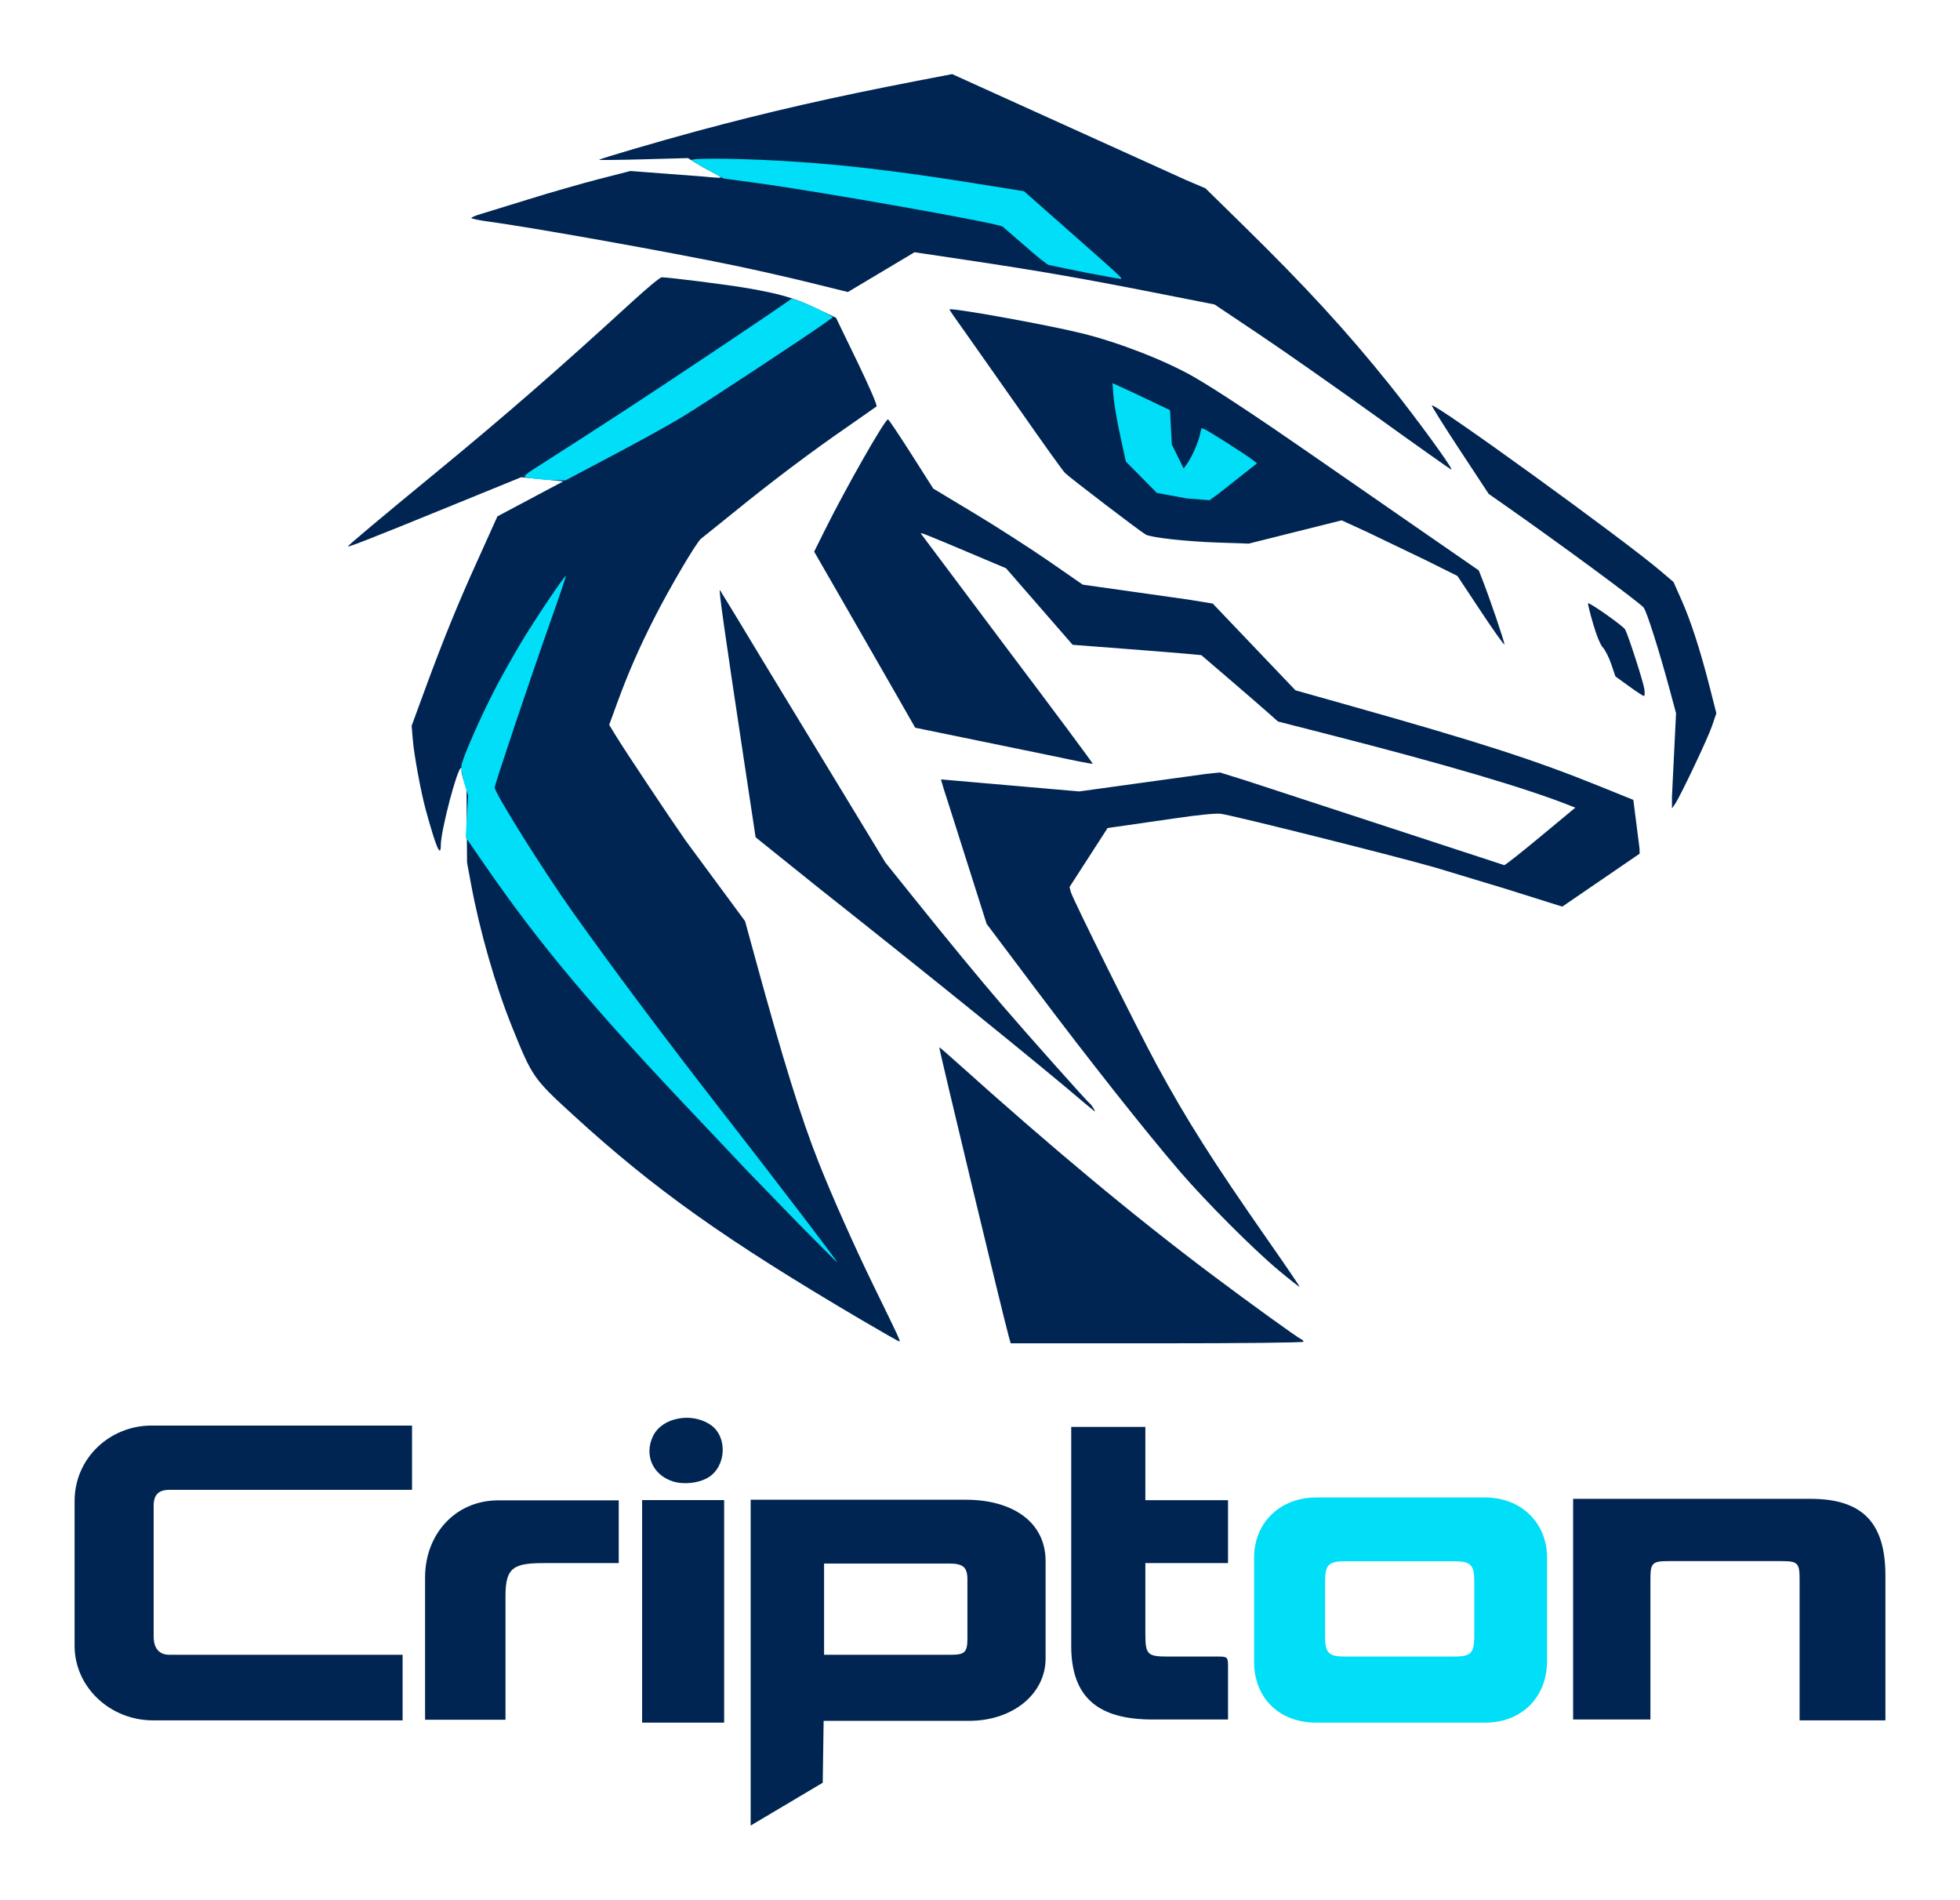
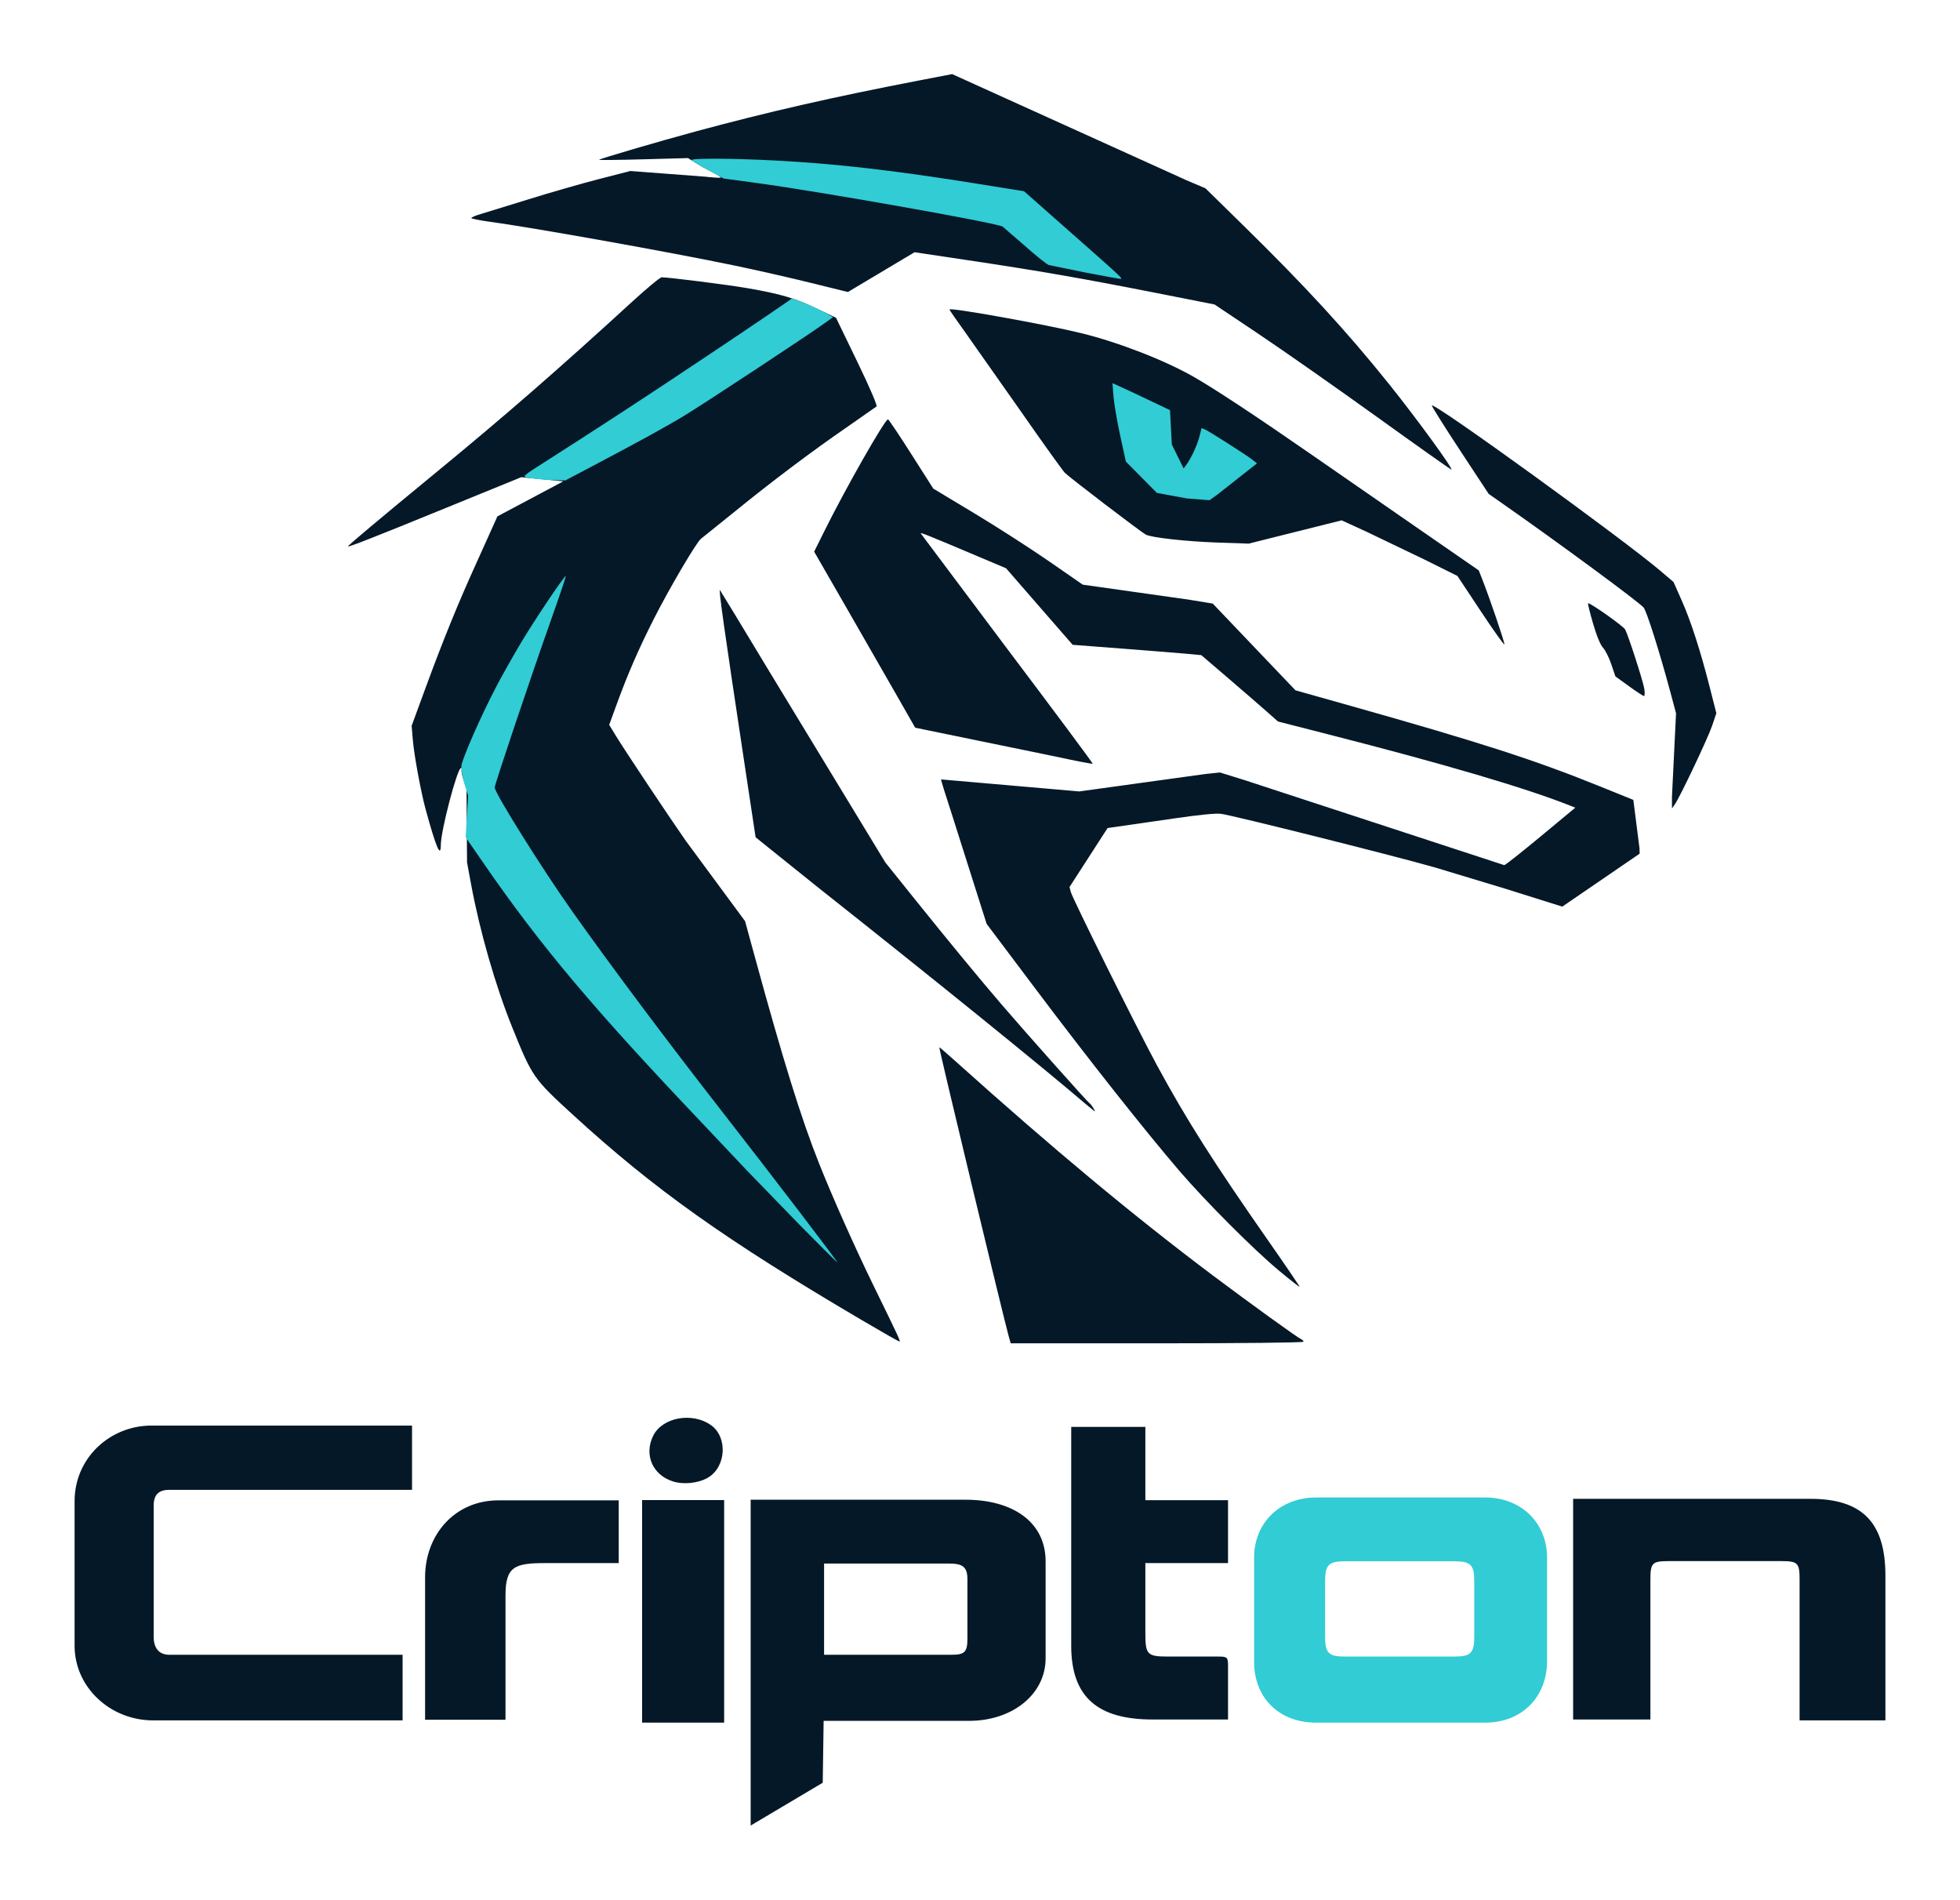
<svg xmlns="http://www.w3.org/2000/svg" width="1081.845" height="1048.363" viewBox="-40.923 -40.923 1081.845 1048.363" role="img" aria-labelledby="title">
  <g transform="translate(150.7937 0) scale(0.9920635) translate(-277 -158)">
-     <path fill="#002552" fill-rule="evenodd" d="M645.02 860.25 C642.23 850.43 606 699.66 606.35 699.32 C606.45 699.22 610.57 702.77 615.51 707.21 C669.41 755.63 714.59 793.23 758.5 826.2 C779.41 841.9 805.92 861.03 807.74 861.73 C808.43 862 809 862.62 809 863.11 C809 863.62 774.67 864 727.54 864 L646.08 864 L645.02 860.25 Z M563.5 851.24 C487.32 806.42 447.88 778.41 402.5 736.87 C380.56 716.79 379.88 715.81 368.85 688.5 C359.41 665.14 350.7 634.88 345.82 608.5 L343.6 596.5 L343.31 555.5 L341.67 550.63 C340.77 547.96 340.27 545.37 340.57 544.88 C340.87 544.4 340.72 544 340.23 544 C338.15 544 329.05 578.7 329.01 586.75 C328.98 594.32 326.4 588.29 320.57 567 C317.97 557.51 314.15 536.84 313.45 528.49 L312.78 520.48 L320.49 499.49 C330.32 472.71 338.7 452.15 349 429.5 L360.5 403.99 L397.14 384.51 L373.76 382.2 L332.13 399.18 C291.98 415.57 277.8 421.14 277.37 420.7 C277.06 420.4 294.6 405.68 326.98 379.06 C364.95 347.85 394.77 321.88 435.4 284.65 C443.59 277.14 451.01 271 451.9 271 C455.91 271.01 488.7 275.15 499.5 277.03 C517.91 280.22 525.71 282.5 537.79 288.23 L548.88 293.5 L560.63 317.77 C567.59 332.15 571.99 342.37 571.43 342.85 L555.5 353.99 C535.49 367.76 513.4 384.36 492.6 401.29 L473.8 416.41 C471.38 418.13 456.18 443.95 447.55 461 C439.1 477.68 433.06 491.55 426.97 508.23 L422.69 519.96 L426.52 526.23 C431.63 534.58 456.52 571.95 465.33 584.5 L498.29 629.16 L503.67 648.83 C519.48 706.65 529.44 738.7 539.31 763.55 C546.82 782.47 559.41 810.73 569.81 832 C583.93 860.89 584.9 863 584.18 863 C583.8 863 574.49 857.71 563.5 851.24 Z M795.5 823.69 C781.34 811.94 754.67 785.23 739.87 768 C720.97 745.99 689.31 705.95 660.08 667.08 L632.69 630.67 L612.97 568.55 C609.72 558.68 607.19 550.47 607.35 550.31 L684.22 557 L754.5 547.29 L762.5 546.45 L776.5 550.8 L920.69 598 C921.24 598 930.36 590.81 940.95 582.01 L960.21 566.03 L957.35 564.9 C932.39 555 887.59 541.81 822.14 525.09 L794.79 518.1 L788.14 512.22 C784.49 508.99 774.89 500.68 766.81 493.76 L752.13 481.18 L744.54 480.47 C740.37 480.08 724.27 478.79 708.76 477.6 L680.55 475.44 L643.48 432.85 L623.99 424.62 C600.55 414.71 596 412.89 596 413.43 L644.05 477.54 C670.47 512.58 691.93 541.41 691.72 541.61 C691.52 541.81 682.16 540 670.93 537.57 L592.94 521.55 L581.78 502.02 C575.65 491.29 563 469.25 553.68 453.06 L536.73 423.62 L542.47 412.06 C554.4 388.05 576.1 349.96 577.81 350.03 C578.19 350.04 584.01 358.71 590.75 369.3 L603 388.54 L625.75 402.22 C638.26 409.75 656.97 421.77 667.33 428.93 L686.16 441.97 L745 450.29 L758.5 452.5 L804.5 500.74 L835.5 509.48 C907.28 529.72 937.53 539.48 973.13 553.87 L992.5 561.7 L995.92 588.56 L996 591.63 L952.97 621.07 L946.74 619.12 C943.31 618.04 931.73 614.4 921 611.03 L882.5 599.4 C860.93 593.16 769.84 570.32 763 569.44 C760.21 569.08 750.52 570.04 737.5 571.96 L699.99 577.36 L678.82 610.15 L679.48 612.83 C680.38 616.43 716.72 689.55 727.44 709.31 C743.93 739.7 758.91 763.3 789.35 806.88 C799.1 820.84 806.95 832.38 806.79 832.54 C806.63 832.7 801.55 828.72 795.5 823.69 Z M687.5 730.63 C663.9 710.41 602.22 660.51 539.01 610.5 L504.15 582.5 L498.11 542.5 C486.59 466.22 483.47 444.12 484.33 445.02 C484.59 445.28 497.14 465.98 512.23 491 L576.33 596.5 L592.38 616.5 C611.28 640.05 628.88 661.4 641.43 676 C655.31 692.15 688.82 729.77 689.97 730.48 C690.91 731.06 693.42 735.05 692.79 734.96 L687.5 730.63 Z M1013.99 559.97 L1016.26 513.5 L1013.17 502 C1007.19 479.68 999.86 456.5 998.2 454.67 C995.05 451.19 950.76 418.57 919.77 396.91 L912.03 391.5 L895.98 367.12 C887.15 353.71 880.14 342.53 880.39 342.27 C881.94 340.73 986.97 416.74 1007.68 434.39 L1014.85 440.5 L1019.3 450.5 C1024.48 462.14 1029.8 478.58 1035 499 L1038.69 513.5 L1036.32 520.48 C1033.96 527.48 1018.52 559.99 1015.57 564.21 L1014 566.45 L1013.99 559.97 Z M990.01 498.43 L982.52 493.01 L980.26 486.31 C979.02 482.62 976.93 478.46 975.63 477.05 C974.16 475.47 972.05 470.37 970.09 463.62 C968.35 457.64 967.1 452.57 967.32 452.35 C968.01 451.66 986.94 465.01 987.94 466.9 C989.69 470.15 997.92 495.62 998.59 499.85 C998.96 502.13 998.86 503.97 998.38 503.92 C997.9 503.88 994.13 501.41 990.01 498.43 Z M907.54 456.62 L894.63 437.13 L876.56 428.14 L844.36 412.68 L830.22 406.2 L778.5 419.15 L761.5 418.57 C743.85 417.97 724.41 415.83 721.24 414.13 C718.44 412.63 678.81 382.39 676.24 379.79 C674.99 378.53 663.94 363.1 651.67 345.5 L620.7 301.5 C615.93 294.9 612.02 289.23 612.01 288.91 C611.98 287.6 665.81 297.27 685.5 302.12 C706.27 307.23 732.15 317.31 748.23 326.56 C760.09 333.38 783.5 348.84 814 370.01 C828.58 380.12 855.35 398.67 873.5 411.22 L906.5 434.04 L908.36 438.77 C912.55 449.38 921.05 474.36 920.76 475.21 C920.6 475.71 914.65 467.35 907.54 456.62 Z M849.5 348.41 C826.95 332.2 797.48 311.55 784 302.53 L759.5 286.12 L726.19 279.55 C685.43 271.52 661.53 267.37 622.54 261.54 L592.58 257.06 L555.5 279.19 L535 274.13 C523.73 271.34 504.82 267.05 493 264.58 C457.09 257.08 379.49 243.21 355.25 239.96 C350.16 239.27 346 238.4 346 238.02 C346 237.64 348.36 236.64 351.25 235.8 L378 227.56 C389.82 223.87 407.37 218.83 416.99 216.36 L434.49 211.87 L475.94 215.02 C480.58 215.53 484.56 215.77 484.79 215.54 C485.01 215.32 482.8 213.92 479.86 212.43 C476.93 210.94 472.73 208.59 470.54 207.21 L466.56 204.69 L441.59 205.37 C427.85 205.75 416.81 205.86 417.06 205.63 C417.78 204.95 449.98 195.51 470.5 189.95 C510.87 179.03 547.11 170.76 595 161.53 L613.5 157.97 L743.96 217.05 L754.43 221.5 L775.34 242 C810.04 276.01 832.9 300.9 856.66 330.5 C871.98 349.59 892.72 378.06 891.22 377.95 C890.83 377.92 872.05 364.63 849.5 348.41 Z" />
-     <path fill="#00DEF8" fill-rule="evenodd" d="M528.29 797.75 L499.44 768 L474.42 741.5 C414.45 678.46 384.44 642.83 353.18 597.5 L342.83 582.5 L344.2 559.38 L342.16 552.8 C341.05 549.18 340.27 544.7 340.44 542.86 C340.82 538.84 351.76 514.03 360.23 498 C363.57 491.68 369.67 480.88 373.79 474 C381.54 461.07 397.97 436.64 398.54 437.2 C398.71 437.38 395.27 447.64 390.88 460.01 C379 493.54 359 553 359 554.82 C359 557.94 385.79 600.7 402.34 624 C424.35 654.99 454.19 694.89 483.51 732.5 C515.65 773.74 550.23 819 549.6 819 C549.41 819 539.82 809.44 528.29 797.75 Z M744 394.01 L727.4 390.94 L710.15 373.5 L706.99 359 C705.25 351.02 703.58 341.21 703.27 337.2 L702.7 329.89 L708.1 332.34 C711.07 333.68 718.28 337.06 724.11 339.85 L734.72 344.91 L735.72 363.99 L742.29 377.33 L743.72 375.41 C746.37 371.89 749.9 364.29 751.09 359.57 L752.27 354.89 L753.88 355.5 C755.91 356.26 777.18 369.81 780.59 372.5 L783.12 374.51 L761.1 391.85 L756.7 395 L744 394.01 Z M381.31 383.09 C378.46 382.74 375.87 382.2 375.56 381.9 C375.25 381.59 377.14 379.97 379.75 378.3 C422.49 350.98 439.46 339.9 478 314.18 C503.02 297.48 523.74 283.42 524.04 282.94 C524.51 282.18 539.95 288.77 545.38 292.04 L547.25 293.17 L542.38 296.67 C532.51 303.74 476.14 340.88 465 347.65 C454.11 354.27 439.43 362.32 410.89 377.36 L398.28 384 L392.39 383.86 C389.15 383.78 384.17 383.43 381.31 383.09 Z M687.5 268.32 L667.31 264.19 C666.11 263.81 660.1 259 653.96 253.5 L641.56 242.79 C637.85 240.66 540.23 223.36 504.77 218.55 L486.33 216.05 L477.92 211.43 C473.29 208.88 469.07 206.4 468.55 205.9 C467.27 204.69 490.56 204.76 515 206.03 C548.9 207.8 581.42 211.55 628.5 219.11 L653.5 223.13 L680.5 246.96 C708.35 271.53 708.88 272.03 706.98 271.88 C706.16 271.82 697.4 270.21 687.5 268.32 Z" />
+     <path fill="#051828" fill-rule="evenodd" d="M645.02 860.25 C642.23 850.43 606 699.66 606.35 699.32 C606.45 699.22 610.57 702.77 615.51 707.21 C669.41 755.63 714.59 793.23 758.5 826.2 C779.41 841.9 805.92 861.03 807.74 861.73 C808.43 862 809 862.62 809 863.11 C809 863.62 774.67 864 727.54 864 L646.08 864 L645.02 860.25 Z M563.5 851.24 C487.32 806.42 447.88 778.41 402.5 736.87 C380.56 716.79 379.88 715.81 368.85 688.5 C359.41 665.14 350.7 634.88 345.82 608.5 L343.6 596.5 L343.31 555.5 L341.67 550.63 C340.77 547.96 340.27 545.37 340.57 544.88 C340.87 544.4 340.72 544 340.23 544 C338.15 544 329.05 578.7 329.01 586.75 C328.98 594.32 326.4 588.29 320.57 567 C317.97 557.51 314.15 536.84 313.45 528.49 L312.78 520.48 L320.49 499.49 C330.32 472.71 338.7 452.15 349 429.5 L360.5 403.99 L397.14 384.51 L373.76 382.2 L332.13 399.18 C291.98 415.57 277.8 421.14 277.37 420.7 C277.06 420.4 294.6 405.68 326.98 379.06 C364.95 347.85 394.77 321.88 435.4 284.65 C443.59 277.14 451.01 271 451.9 271 C455.91 271.01 488.7 275.15 499.5 277.03 C517.91 280.22 525.71 282.5 537.79 288.23 L548.88 293.5 L560.63 317.77 C567.59 332.15 571.99 342.37 571.43 342.85 L555.5 353.99 C535.49 367.76 513.4 384.36 492.6 401.29 L473.8 416.41 C471.38 418.13 456.18 443.95 447.55 461 C439.1 477.68 433.06 491.55 426.97 508.23 L422.69 519.96 L426.52 526.23 C431.63 534.58 456.52 571.95 465.33 584.5 L498.29 629.16 L503.67 648.83 C519.48 706.65 529.44 738.7 539.31 763.55 C546.82 782.47 559.41 810.73 569.81 832 C583.93 860.89 584.9 863 584.18 863 C583.8 863 574.49 857.71 563.5 851.24 Z M795.5 823.69 C781.34 811.94 754.67 785.23 739.87 768 C720.97 745.99 689.31 705.95 660.08 667.08 L632.69 630.67 L612.97 568.55 C609.72 558.68 607.19 550.47 607.35 550.31 L684.22 557 L754.5 547.29 L762.5 546.45 L776.5 550.8 L920.69 598 C921.24 598 930.36 590.81 940.95 582.01 L960.21 566.03 L957.35 564.9 C932.39 555 887.59 541.81 822.14 525.09 L794.79 518.1 L788.14 512.22 C784.49 508.99 774.89 500.68 766.81 493.76 L752.13 481.18 L744.54 480.47 C740.37 480.08 724.27 478.79 708.76 477.6 L680.55 475.44 L643.48 432.85 L623.99 424.62 C600.55 414.71 596 412.89 596 413.43 L644.05 477.54 C670.47 512.58 691.93 541.41 691.72 541.61 C691.52 541.81 682.16 540 670.93 537.57 L592.94 521.55 L581.78 502.02 C575.65 491.29 563 469.25 553.68 453.06 L536.73 423.62 L542.47 412.06 C554.4 388.05 576.1 349.96 577.81 350.03 C578.19 350.04 584.01 358.71 590.75 369.3 L603 388.54 L625.75 402.22 C638.26 409.75 656.97 421.77 667.33 428.93 L686.16 441.97 L745 450.29 L758.5 452.5 L804.5 500.74 L835.5 509.48 C907.28 529.72 937.53 539.48 973.13 553.87 L992.5 561.7 L995.92 588.56 L996 591.63 L952.97 621.07 L946.74 619.12 C943.31 618.04 931.73 614.4 921 611.03 L882.5 599.4 C860.93 593.16 769.84 570.32 763 569.44 C760.21 569.08 750.52 570.04 737.5 571.96 L699.99 577.36 L678.82 610.15 L679.48 612.83 C680.38 616.43 716.72 689.55 727.44 709.31 C743.93 739.7 758.91 763.3 789.35 806.88 C799.1 820.84 806.95 832.38 806.79 832.54 C806.63 832.7 801.55 828.72 795.5 823.69 Z M687.5 730.63 C663.9 710.41 602.22 660.51 539.01 610.5 L504.15 582.5 L498.11 542.5 C486.59 466.22 483.47 444.12 484.33 445.02 C484.59 445.28 497.14 465.98 512.23 491 L576.33 596.5 L592.38 616.5 C611.28 640.05 628.88 661.4 641.43 676 C655.31 692.15 688.82 729.77 689.97 730.48 C690.91 731.06 693.42 735.05 692.79 734.96 L687.5 730.63 Z M1013.99 559.97 L1016.26 513.5 L1013.17 502 C1007.19 479.68 999.86 456.5 998.2 454.67 C995.05 451.19 950.76 418.57 919.77 396.91 L912.03 391.5 L895.98 367.12 C887.15 353.71 880.14 342.53 880.39 342.27 C881.94 340.73 986.97 416.74 1007.68 434.39 L1014.85 440.5 L1019.3 450.5 C1024.48 462.14 1029.8 478.58 1035 499 L1038.69 513.5 L1036.32 520.48 C1033.96 527.48 1018.52 559.99 1015.57 564.21 L1014 566.45 L1013.99 559.97 Z M990.01 498.43 L982.52 493.01 L980.26 486.31 C979.02 482.62 976.93 478.46 975.63 477.05 C974.16 475.47 972.05 470.37 970.09 463.62 C968.35 457.64 967.1 452.57 967.32 452.35 C968.01 451.66 986.94 465.01 987.94 466.9 C989.69 470.15 997.92 495.62 998.59 499.85 C998.96 502.13 998.86 503.97 998.38 503.92 C997.9 503.88 994.13 501.41 990.01 498.43 Z M907.54 456.62 L894.63 437.13 L876.56 428.14 L844.36 412.68 L830.22 406.2 L778.5 419.15 L761.5 418.57 C743.85 417.97 724.41 415.83 721.24 414.13 C718.44 412.63 678.81 382.39 676.24 379.79 C674.99 378.53 663.94 363.1 651.67 345.5 L620.7 301.5 C615.93 294.9 612.02 289.23 612.01 288.91 C611.98 287.6 665.81 297.27 685.5 302.12 C706.27 307.23 732.15 317.31 748.23 326.56 C760.09 333.38 783.5 348.84 814 370.01 C828.58 380.12 855.35 398.67 873.5 411.22 L906.5 434.04 L908.36 438.77 C912.55 449.38 921.05 474.36 920.76 475.21 C920.6 475.71 914.65 467.35 907.54 456.62 Z M849.5 348.41 C826.95 332.2 797.48 311.55 784 302.53 L759.5 286.12 L726.19 279.55 C685.43 271.52 661.53 267.37 622.54 261.54 L592.58 257.06 L555.5 279.19 L535 274.13 C523.73 271.34 504.82 267.05 493 264.58 C457.09 257.08 379.49 243.21 355.25 239.96 C350.16 239.27 346 238.4 346 238.02 C346 237.64 348.36 236.64 351.25 235.8 L378 227.56 C389.82 223.87 407.37 218.83 416.99 216.36 L434.49 211.87 L475.94 215.02 C480.58 215.53 484.56 215.77 484.79 215.54 C485.01 215.32 482.8 213.92 479.86 212.43 C476.93 210.94 472.73 208.59 470.54 207.21 L466.56 204.69 L441.59 205.37 C427.85 205.75 416.81 205.86 417.06 205.63 C417.78 204.95 449.98 195.51 470.5 189.95 C510.87 179.03 547.11 170.76 595 161.53 L613.5 157.97 L743.96 217.05 L754.43 221.5 L775.34 242 C810.04 276.01 832.9 300.9 856.66 330.5 C871.98 349.59 892.72 378.06 891.22 377.95 C890.83 377.92 872.05 364.63 849.5 348.41 Z" />
+     <path fill="#31ccd4" fill-rule="evenodd" d="M528.29 797.75 L499.44 768 L474.42 741.5 C414.45 678.46 384.44 642.83 353.18 597.5 L342.83 582.5 L344.2 559.38 L342.16 552.8 C341.05 549.18 340.27 544.7 340.44 542.86 C340.82 538.84 351.76 514.03 360.23 498 C363.57 491.68 369.67 480.88 373.79 474 C381.54 461.07 397.97 436.64 398.54 437.2 C398.71 437.38 395.27 447.64 390.88 460.01 C379 493.54 359 553 359 554.82 C359 557.94 385.79 600.7 402.34 624 C424.35 654.99 454.19 694.89 483.51 732.5 C515.65 773.74 550.23 819 549.6 819 C549.41 819 539.82 809.44 528.29 797.75 Z M744 394.01 L727.4 390.94 L710.15 373.5 L706.99 359 C705.25 351.02 703.58 341.21 703.27 337.2 L702.7 329.89 L708.1 332.34 C711.07 333.68 718.28 337.06 724.11 339.85 L734.72 344.91 L735.72 363.99 L742.29 377.33 L743.72 375.41 C746.37 371.89 749.9 364.29 751.09 359.57 L752.27 354.89 L753.88 355.5 C755.91 356.26 777.18 369.81 780.59 372.5 L783.12 374.51 L761.1 391.85 L756.7 395 L744 394.01 Z M381.31 383.09 C378.46 382.74 375.87 382.2 375.56 381.9 C375.25 381.59 377.14 379.97 379.75 378.3 C422.49 350.98 439.46 339.9 478 314.18 C503.02 297.48 523.74 283.42 524.04 282.94 C524.51 282.18 539.95 288.77 545.38 292.04 L547.25 293.17 L542.38 296.67 C532.51 303.74 476.14 340.88 465 347.65 C454.11 354.27 439.43 362.32 410.89 377.36 L398.28 384 L392.39 383.86 C389.15 383.78 384.17 383.43 381.31 383.09 Z M687.5 268.32 L667.31 264.19 C666.11 263.81 660.1 259 653.96 253.5 L641.56 242.79 C637.85 240.66 540.23 223.36 504.77 218.55 L486.33 216.05 L477.92 211.43 C473.29 208.88 469.07 206.4 468.55 205.9 C467.27 204.69 490.56 204.76 515 206.03 C548.9 207.8 581.42 211.55 628.5 219.11 L653.5 223.13 L680.5 246.96 C708.35 271.53 708.88 272.03 706.98 271.88 C706.16 271.82 697.4 270.21 687.5 268.32 Z" />
  </g>
  <g transform="translate(0 741.3194) scale(0.9920635) translate(-125 -880)">
-     <path fill="#002552" fill-rule="evenodd" d="M168 884.5 L313 884.5 L313 920.25 L178 920.25 C172 920.25 169.25 923 169.25 929 L169.25 1002 C169.25 1008 172 1012 178 1012 L307.75 1012 L307.75 1048.5 L169 1048.5 C145 1048.5 125.25 1030 125.25 1007 L125.25 926.5 C125.25 902.5 145 884.5 168 884.5 Z M320.25 1048.15 L320.25 969 C320.25 945 337 926.1 361 926.1 L428 926.1 L428 961 L387 961 C370 961 365 963 365 979 L365 1048.15 L320.25 1048.15 Z M441 925.95 L486.65 925.95 L486.65 1049.75 L441 1049.75 Z M501.4 925.75 L621 925.75 C647 925.75 665.5 938 665.5 960 L665.5 1014 C665.5 1034 647 1048.75 623 1048.75 L542 1048.75 L541.5 1083.18 L501.4 1107 Z M542.25 961.25 L611.5 961.25 C619 961.25 622 962.75 622 970 L622 1003 C622 1010.5 620.5 1012 613 1012 L542.25 1012 Z M679.75 885.25 L721 885.25 L721 926 L767 926 L767 961 L721 961 L721 1000 C721 1012 722 1013 734 1013 L762 1013 C766.5 1013 767 1013.5 767 1018 L767 1048 L725 1048 C695 1048 679.75 1036 679.75 1007 Z M959 925.25 L1091 925.25 C1120 925.25 1132.75 938.5 1132.75 968 L1132.75 1048.5 L1085 1048.5 L1085 970 C1085 961 1084 959.9 1075 959.9 L1012 959.9 C1003 959.9 1002 961 1002 970 L1002 1048 L959 1048 Z M458.00 915.52C446.83 911.90 442.02 900.78 447.10 890.30C452.10 879.96 468.72 876.82 479.27 884.22C488.75 890.87 487.81 907.51 477.63 913.48C472.28 916.61 464.04 917.47 458.00 915.52Z" />
-     <path fill="#00DEF8" fill-rule="evenodd" d="M816 924.5 L910 924.5 C930 924.5 944.5 938.5 944.5 958 L944.5 1015.5 C944.5 1035 931 1049.75 910 1049.75 L816 1049.75 C795 1049.75 781.5 1035.5 781.5 1016 L781.5 958 C781.5 938.5 796 924.5 816 924.5 Z M832 960 L893 960 C902 960 904 962 904 971 L904 1002 C904 1011 902 1013 893 1013 L832 1013 C823 1013 821 1011 821 1002 L821 971 C821 962 823 960 832 960 Z" />
+     <path fill="#051828" fill-rule="evenodd" d="M168 884.5 L313 884.5 L313 920.25 L178 920.25 C172 920.25 169.25 923 169.25 929 L169.25 1002 C169.25 1008 172 1012 178 1012 L307.75 1012 L307.75 1048.5 L169 1048.5 C145 1048.5 125.25 1030 125.25 1007 L125.25 926.5 C125.25 902.5 145 884.5 168 884.5 Z M320.25 1048.15 L320.25 969 C320.25 945 337 926.1 361 926.1 L428 926.1 L428 961 L387 961 C370 961 365 963 365 979 L365 1048.15 L320.25 1048.15 Z M441 925.95 L486.65 925.95 L486.65 1049.75 L441 1049.75 Z M501.4 925.75 L621 925.75 C647 925.75 665.5 938 665.5 960 L665.5 1014 C665.5 1034 647 1048.75 623 1048.75 L542 1048.75 L541.5 1083.18 L501.4 1107 Z M542.25 961.25 L611.5 961.25 C619 961.25 622 962.75 622 970 L622 1003 C622 1010.5 620.5 1012 613 1012 L542.25 1012 Z M679.75 885.25 L721 885.25 L721 926 L767 926 L767 961 L721 961 L721 1000 C721 1012 722 1013 734 1013 L762 1013 C766.5 1013 767 1013.5 767 1018 L767 1048 L725 1048 C695 1048 679.75 1036 679.75 1007 Z M959 925.25 L1091 925.25 C1120 925.25 1132.75 938.5 1132.75 968 L1132.75 1048.5 L1085 1048.5 L1085 970 C1085 961 1084 959.9 1075 959.9 L1012 959.9 C1003 959.9 1002 961 1002 970 L1002 1048 L959 1048 Z M458.00 915.52C446.83 911.90 442.02 900.78 447.10 890.30C452.10 879.96 468.72 876.82 479.27 884.22C488.75 890.87 487.81 907.51 477.63 913.48C472.28 916.61 464.04 917.47 458.00 915.52Z" />
+     <path fill="#31ccd4" fill-rule="evenodd" d="M816 924.5 L910 924.5 C930 924.5 944.5 938.5 944.5 958 L944.5 1015.5 C944.5 1035 931 1049.75 910 1049.75 L816 1049.75 C795 1049.75 781.5 1035.5 781.5 1016 L781.5 958 C781.5 938.5 796 924.5 816 924.5 Z M832 960 L893 960 C902 960 904 962 904 971 L904 1002 C904 1011 902 1013 893 1013 L832 1013 C823 1013 821 1011 821 1002 L821 971 C821 962 823 960 832 960 Z" />
  </g>
</svg>
